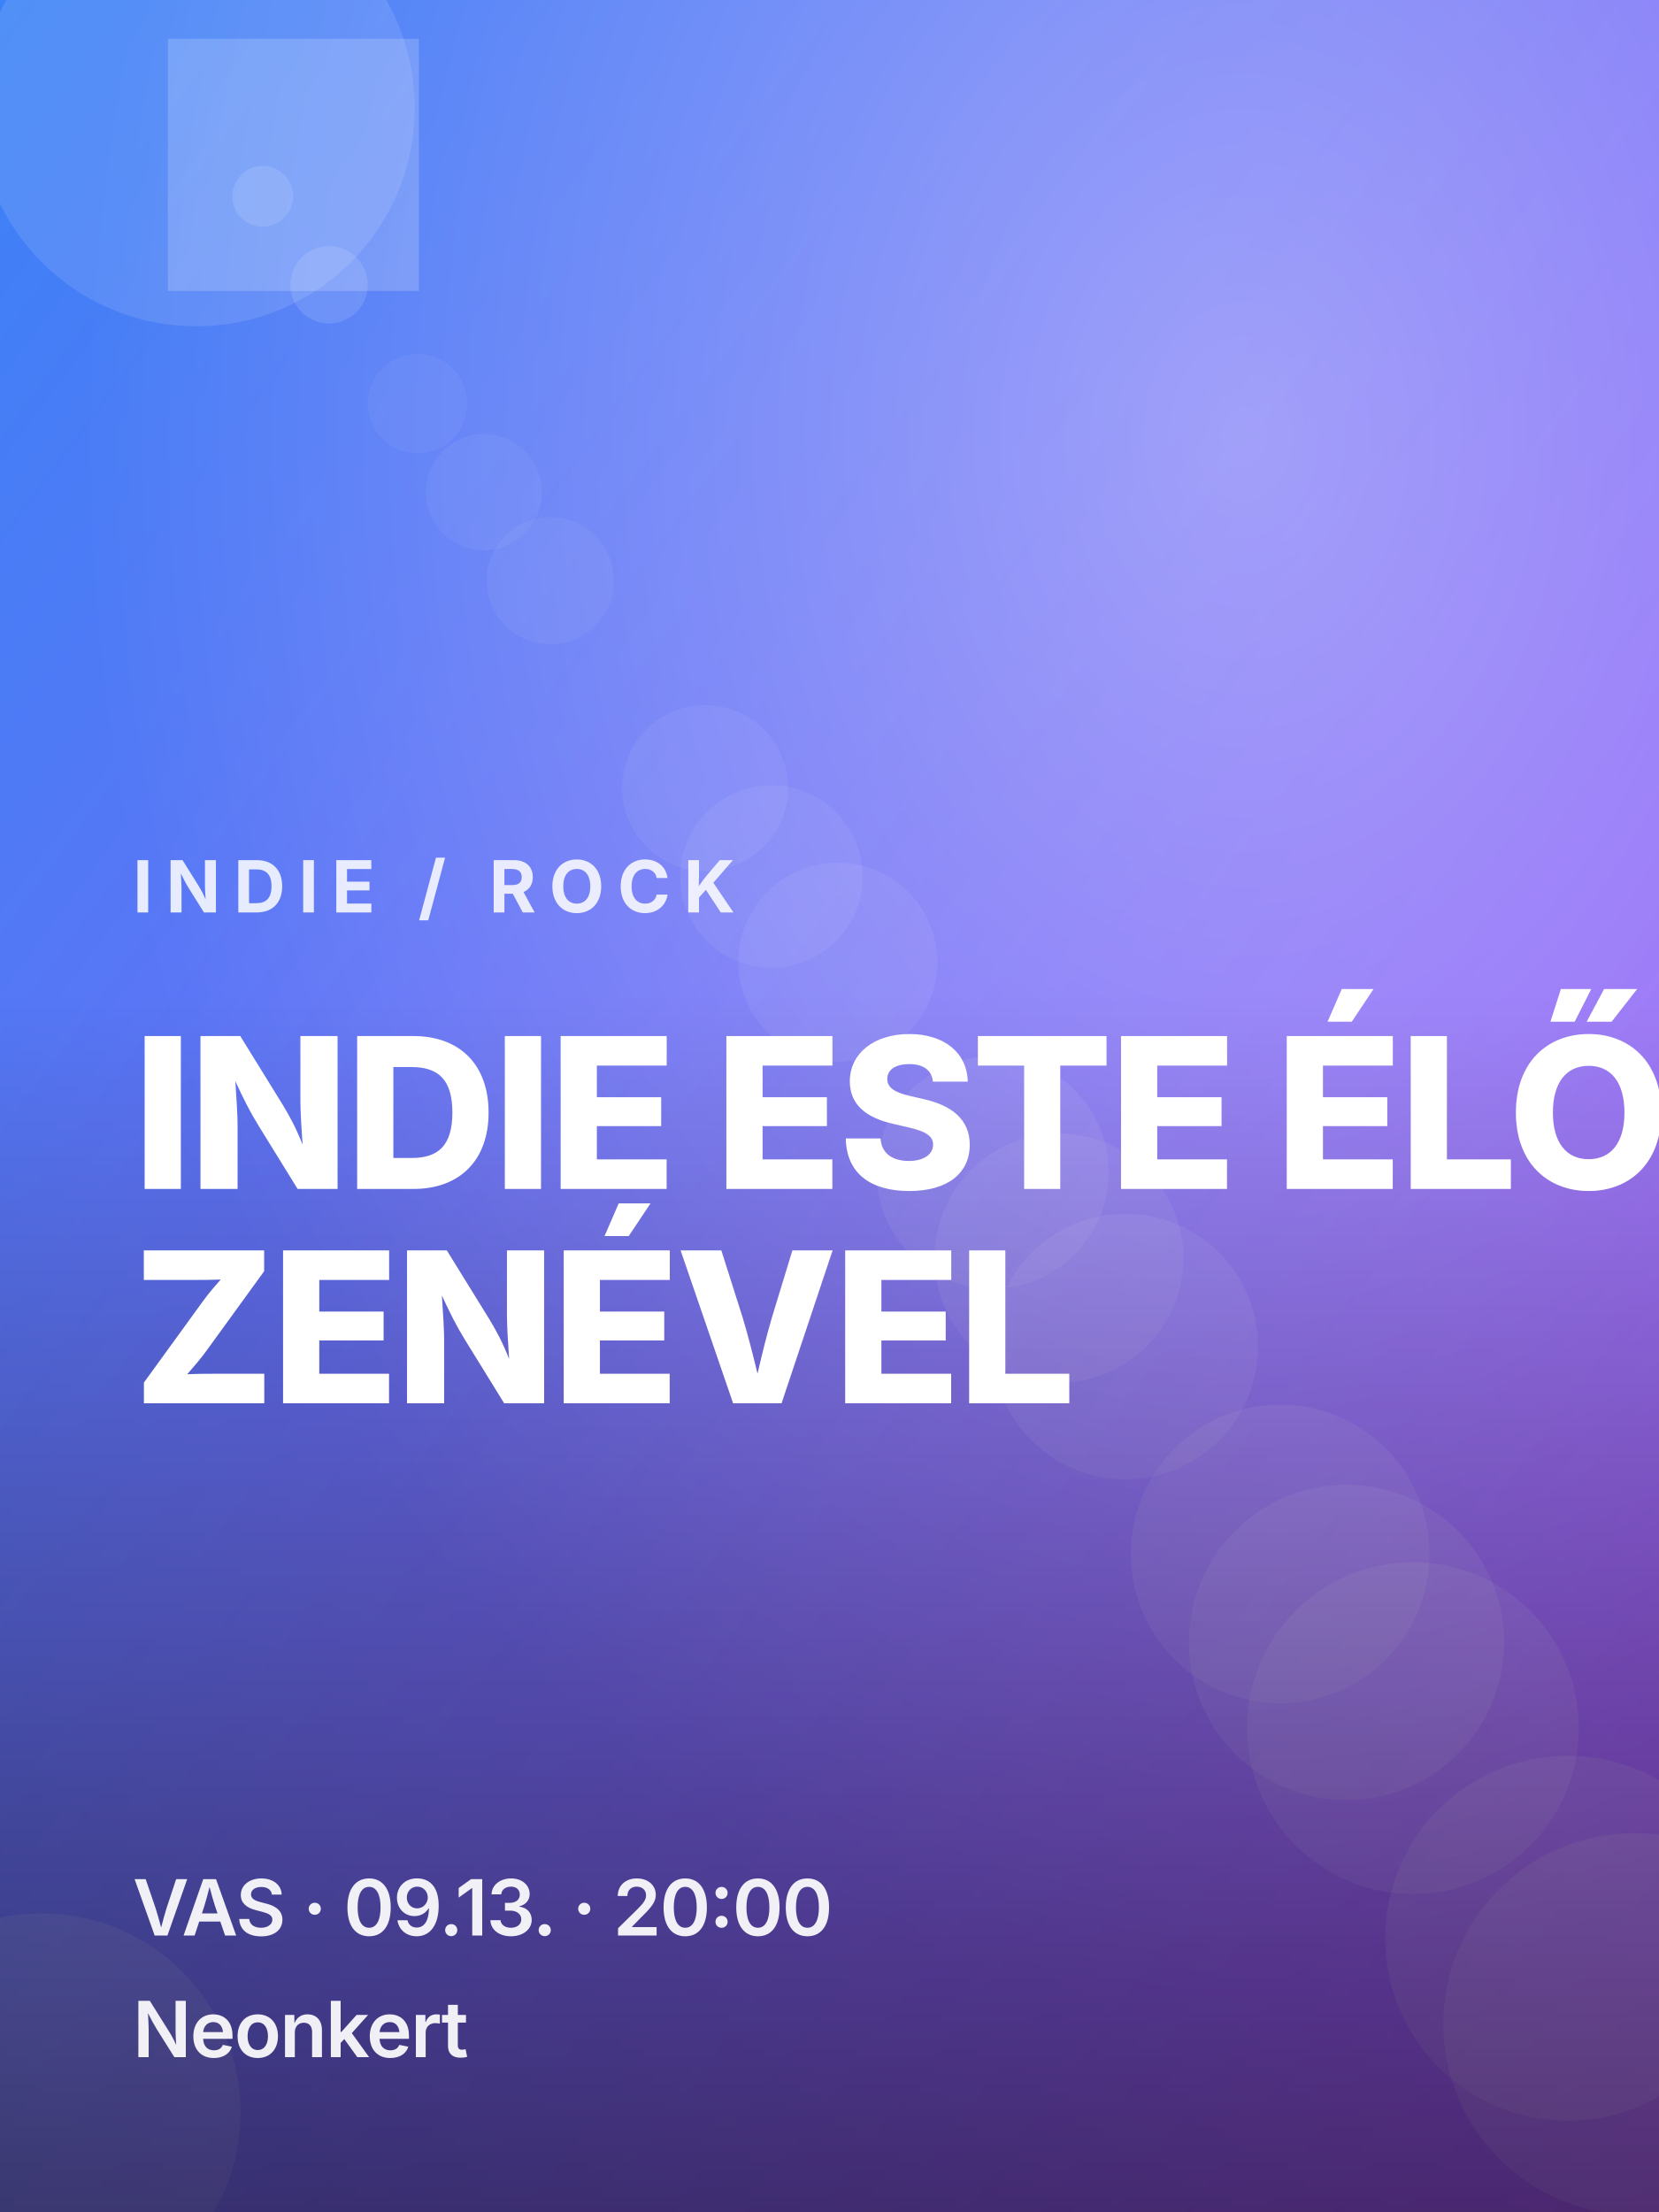
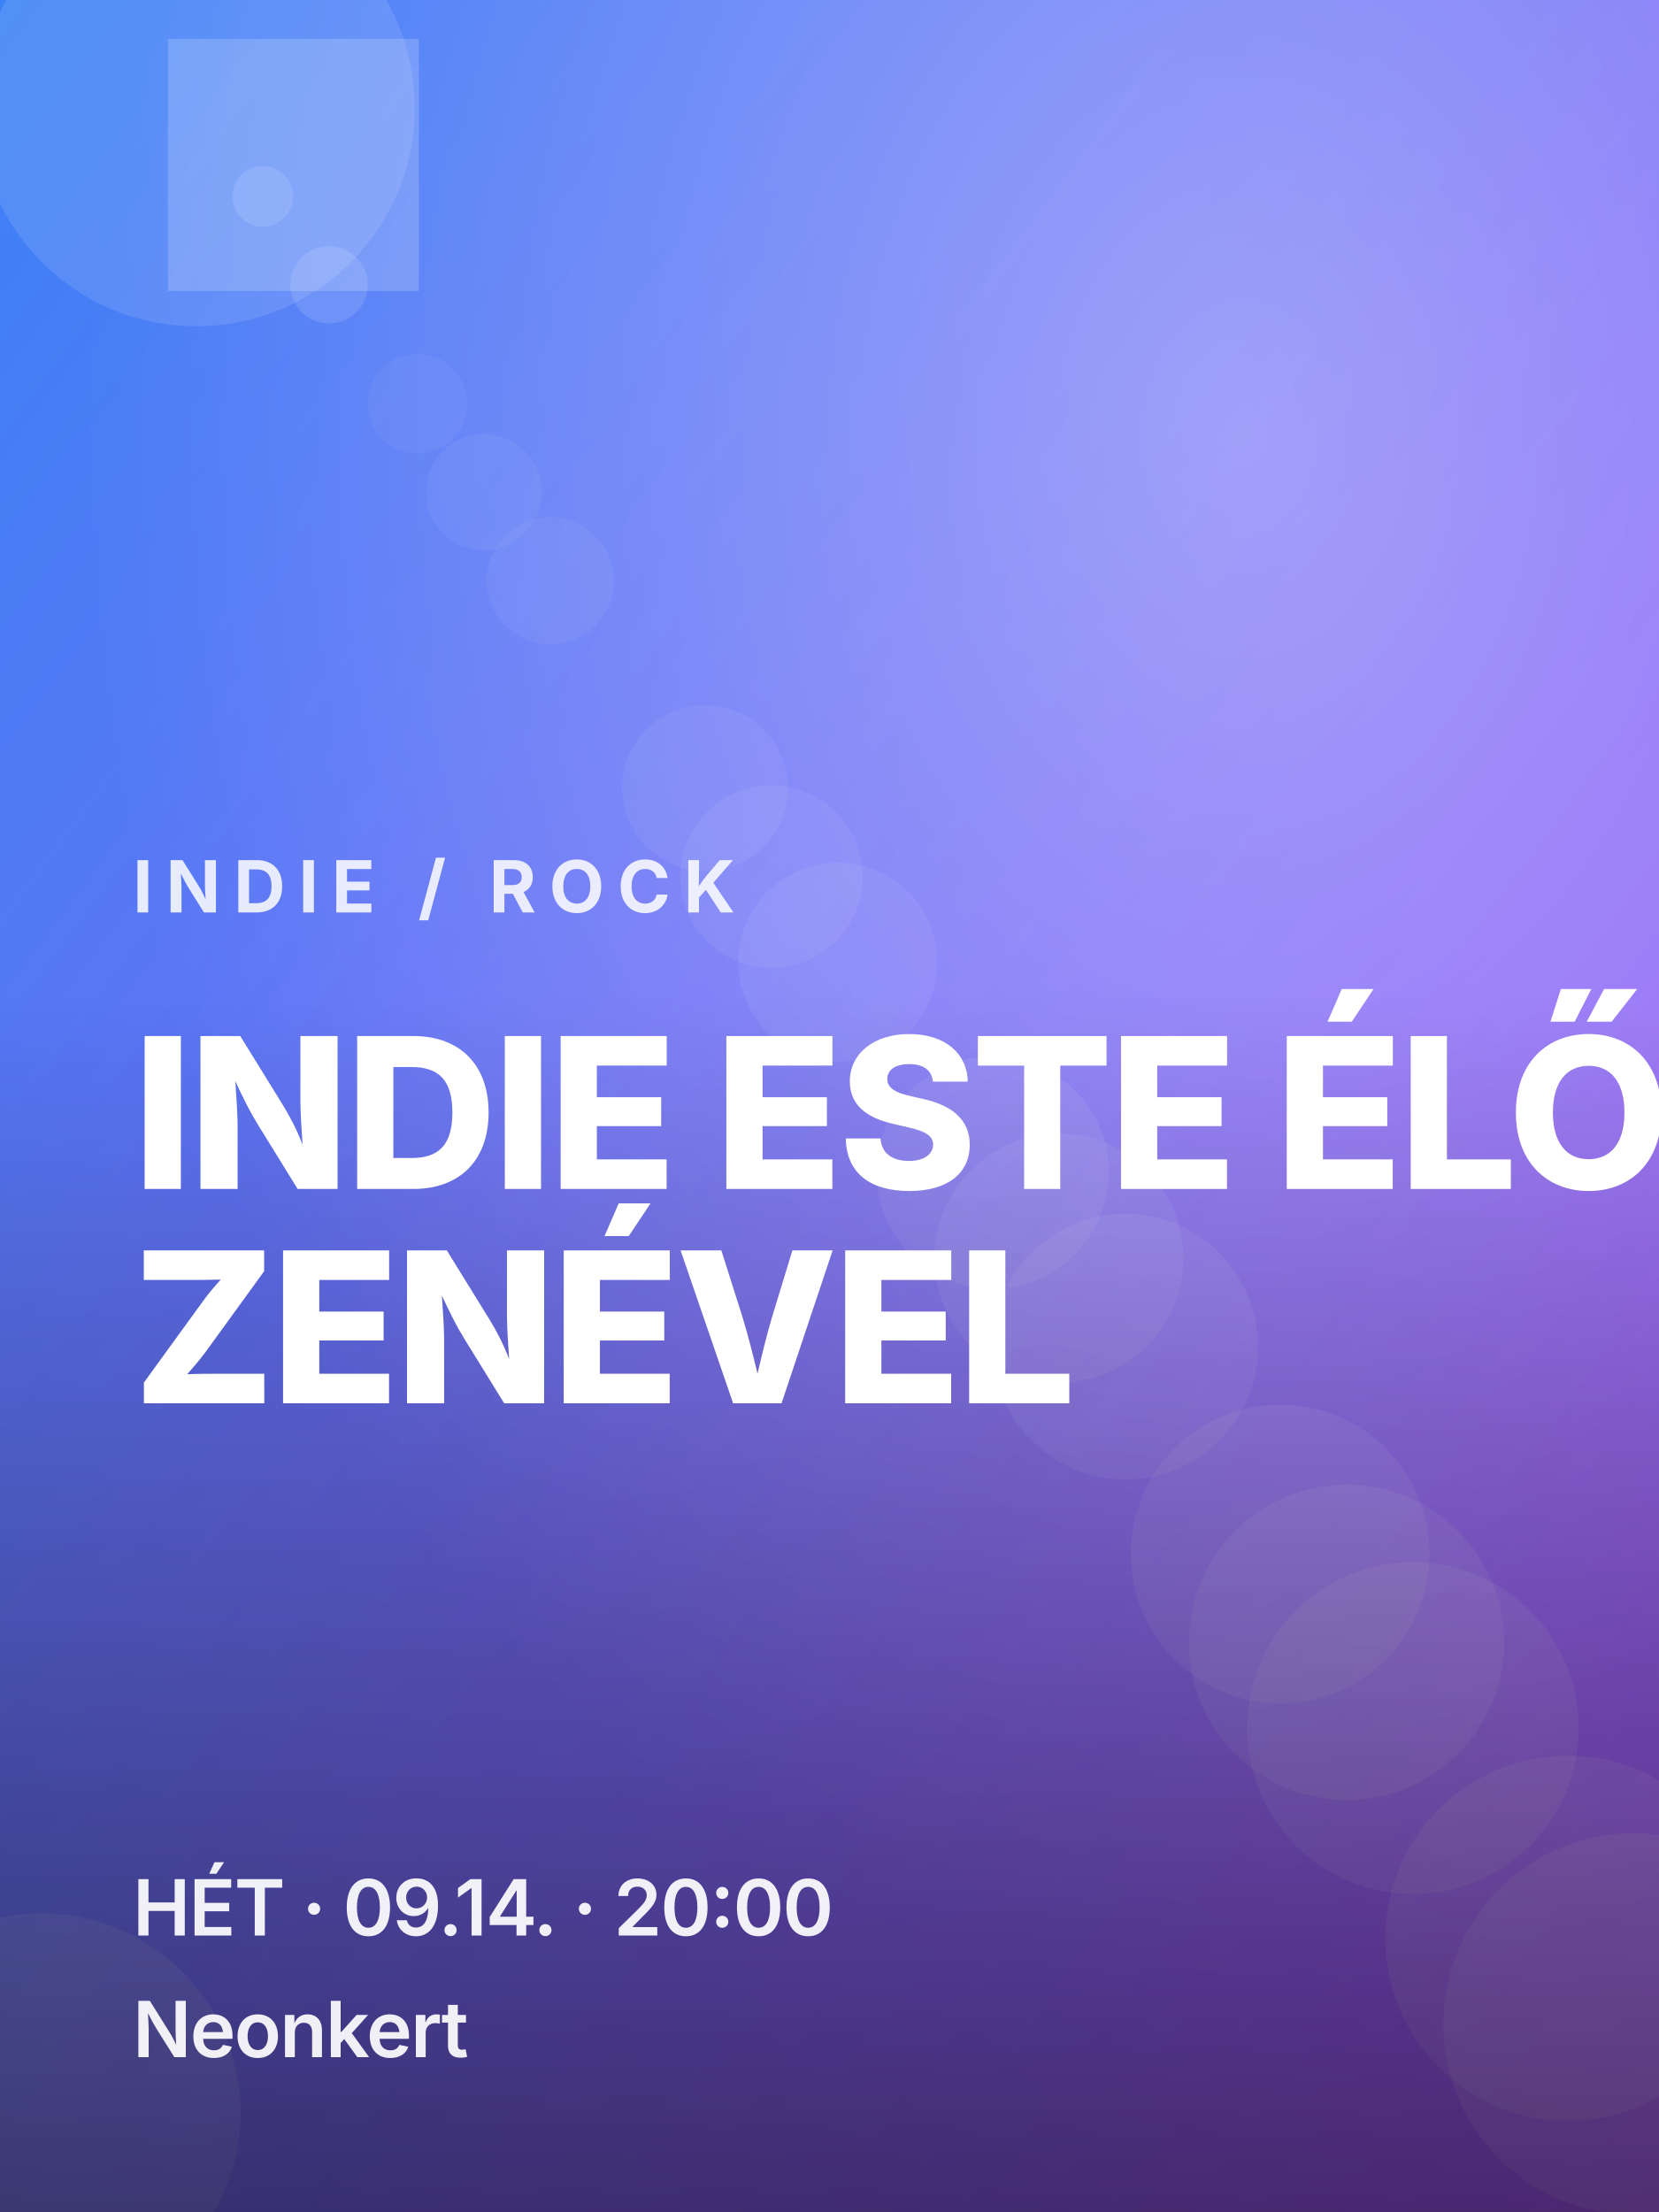
<svg xmlns="http://www.w3.org/2000/svg" viewBox="0 0 600 800" width="600" height="800" role="img" aria-label="Indie Este élő zenével">
  <defs>
    <linearGradient id="bg" x1="0" y1="0" x2="1" y2="1">
      <stop offset="0" stop-color="#3b82f6" />
      <stop offset="1" stop-color="#a855f7" />
    </linearGradient>
    <radialGradient id="glow" cx="0.75" cy="0.2" r="0.7">
      <stop offset="0" stop-color="#ffffff" stop-opacity="0.35" />
      <stop offset="1" stop-color="#ffffff" stop-opacity="0" />
    </radialGradient>
    <linearGradient id="shade" x1="0" y1="0" x2="0" y2="1">
      <stop offset="0.45" stop-color="#000" stop-opacity="0" />
      <stop offset="1" stop-color="#000" stop-opacity="0.55" />
    </linearGradient>
  </defs>
  <rect width="600" height="800" fill="url(#bg)" />
  <rect width="600" height="800" fill="url(#glow)" />
  <circle cx="151" cy="146" r="18" fill="#ffffff" opacity="0.044" />
  <circle cx="255" cy="285" r="30" fill="#ffffff" opacity="0.057" />
  <circle cx="359" cy="424" r="42" fill="#ffffff" opacity="0.071" />
  <circle cx="463" cy="562" r="54" fill="#ffffff" opacity="0.085" />
  <circle cx="567" cy="701" r="66" fill="#ffffff" opacity="0.099" />
  <circle cx="71" cy="39" r="79" fill="#ffffff" opacity="0.113" />
  <circle cx="175" cy="178" r="21" fill="#ffffff" opacity="0.047" />
  <circle cx="279" cy="317" r="33" fill="#ffffff" opacity="0.061" />
  <circle cx="383" cy="455" r="45" fill="#ffffff" opacity="0.074" />
  <circle cx="487" cy="594" r="57" fill="#ffffff" opacity="0.088" />
  <circle cx="591" cy="732" r="69" fill="#ffffff" opacity="0.102" />
  <circle cx="95" cy="71" r="11" fill="#ffffff" opacity="0.116" />
  <circle cx="199" cy="210" r="23" fill="#ffffff" opacity="0.050" />
  <circle cx="303" cy="348" r="36" fill="#ffffff" opacity="0.064" />
  <circle cx="407" cy="487" r="48" fill="#ffffff" opacity="0.078" />
  <circle cx="511" cy="625" r="60" fill="#ffffff" opacity="0.091" />
  <circle cx="15" cy="764" r="72" fill="#ffffff" opacity="0.105" />
  <circle cx="119" cy="103" r="14" fill="#ffffff" opacity="0.119" />
  <text x="48" y="96" font-size="140" fill="#ffffff" opacity="0.18" font-weight="900">◼</text>
  <rect width="600" height="800" fill="url(#shade)" />
  <g fill="#ffffff" font-family="Inter, 'Segoe UI', system-ui, sans-serif" style="letter-spacing:-0.02em">
    <text x="48" y="330" font-size="26" font-weight="700" opacity="0.85" style="letter-spacing:0.18em">INDIE / ROCK</text>
    <text x="48" y="430" font-size="76" font-weight="800">INDIE ESTE ÉLŐ</text>
    <text x="48" y="507.52" font-size="76" font-weight="800">ZENÉVEL</text>
-     <text x="48" y="700" font-size="28" font-weight="600" opacity="0.92">VAS · 09.13. · 20:00</text>
+     <text x="48" y="700" font-size="28" font-weight="600" opacity="0.92">HÉT · 09.14. · 20:00</text>
    <text x="48" y="744" font-size="28" font-weight="600" opacity="0.92">Neonkert</text>
  </g>
</svg>
